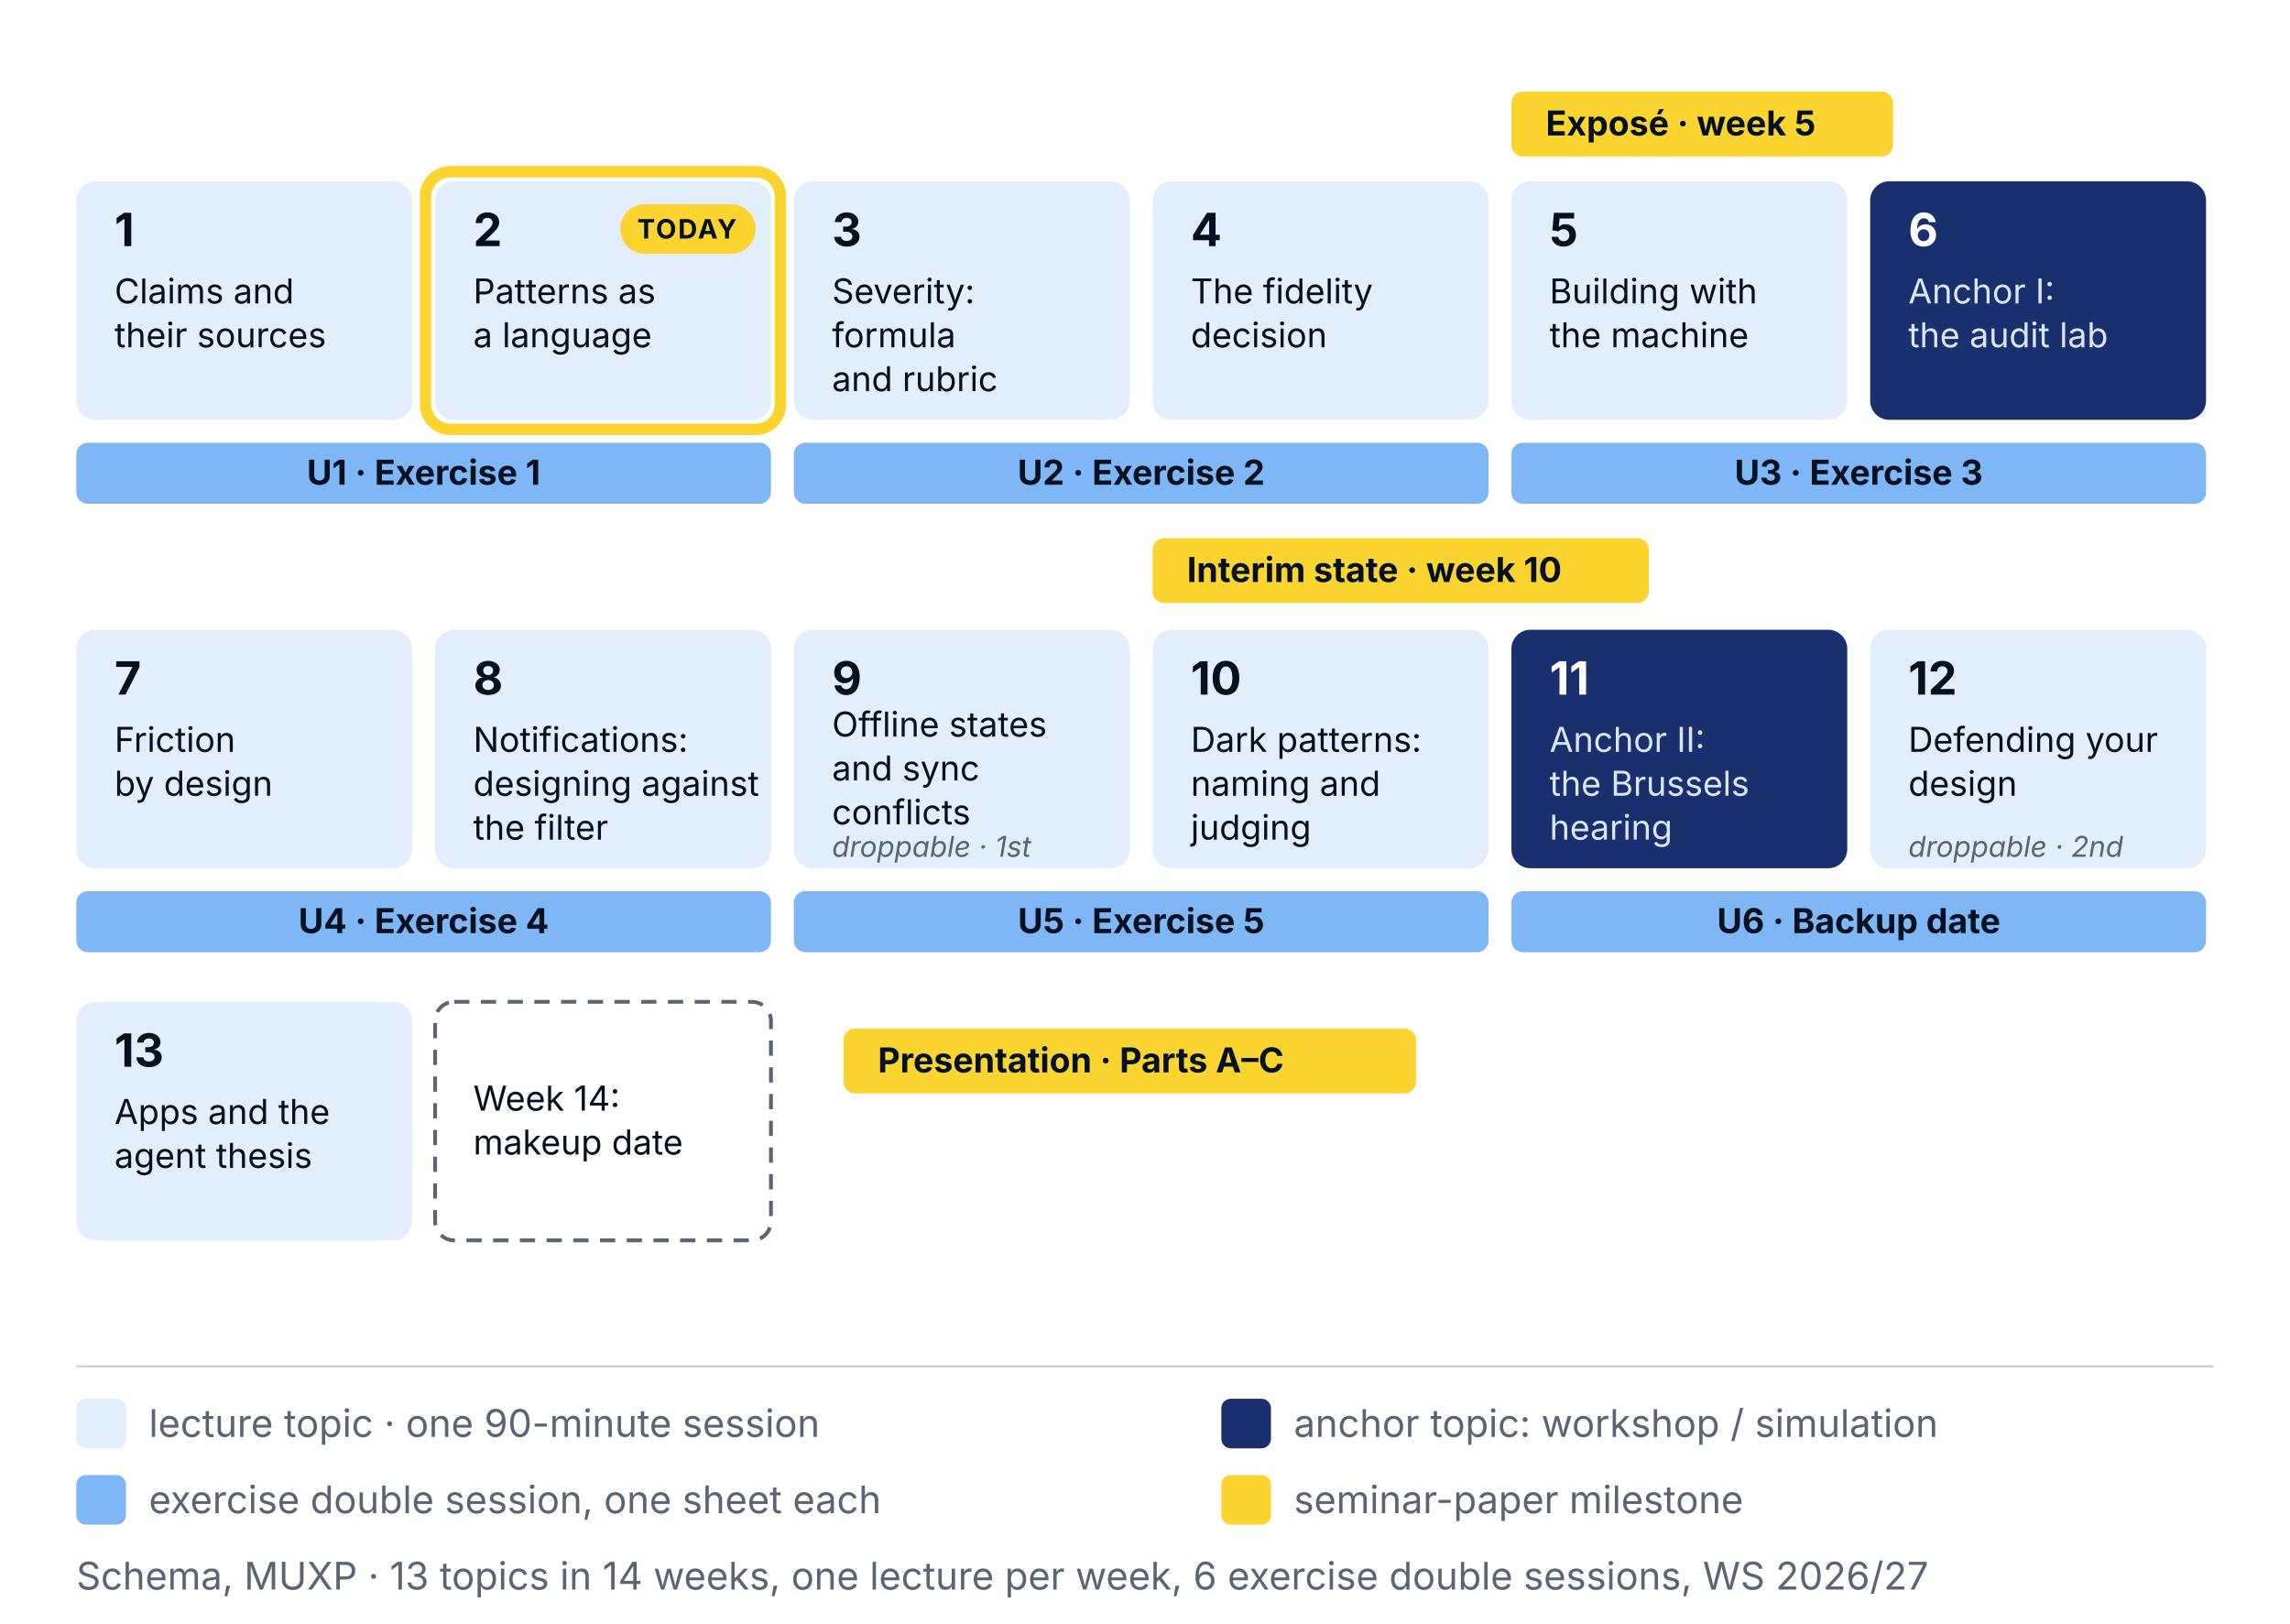
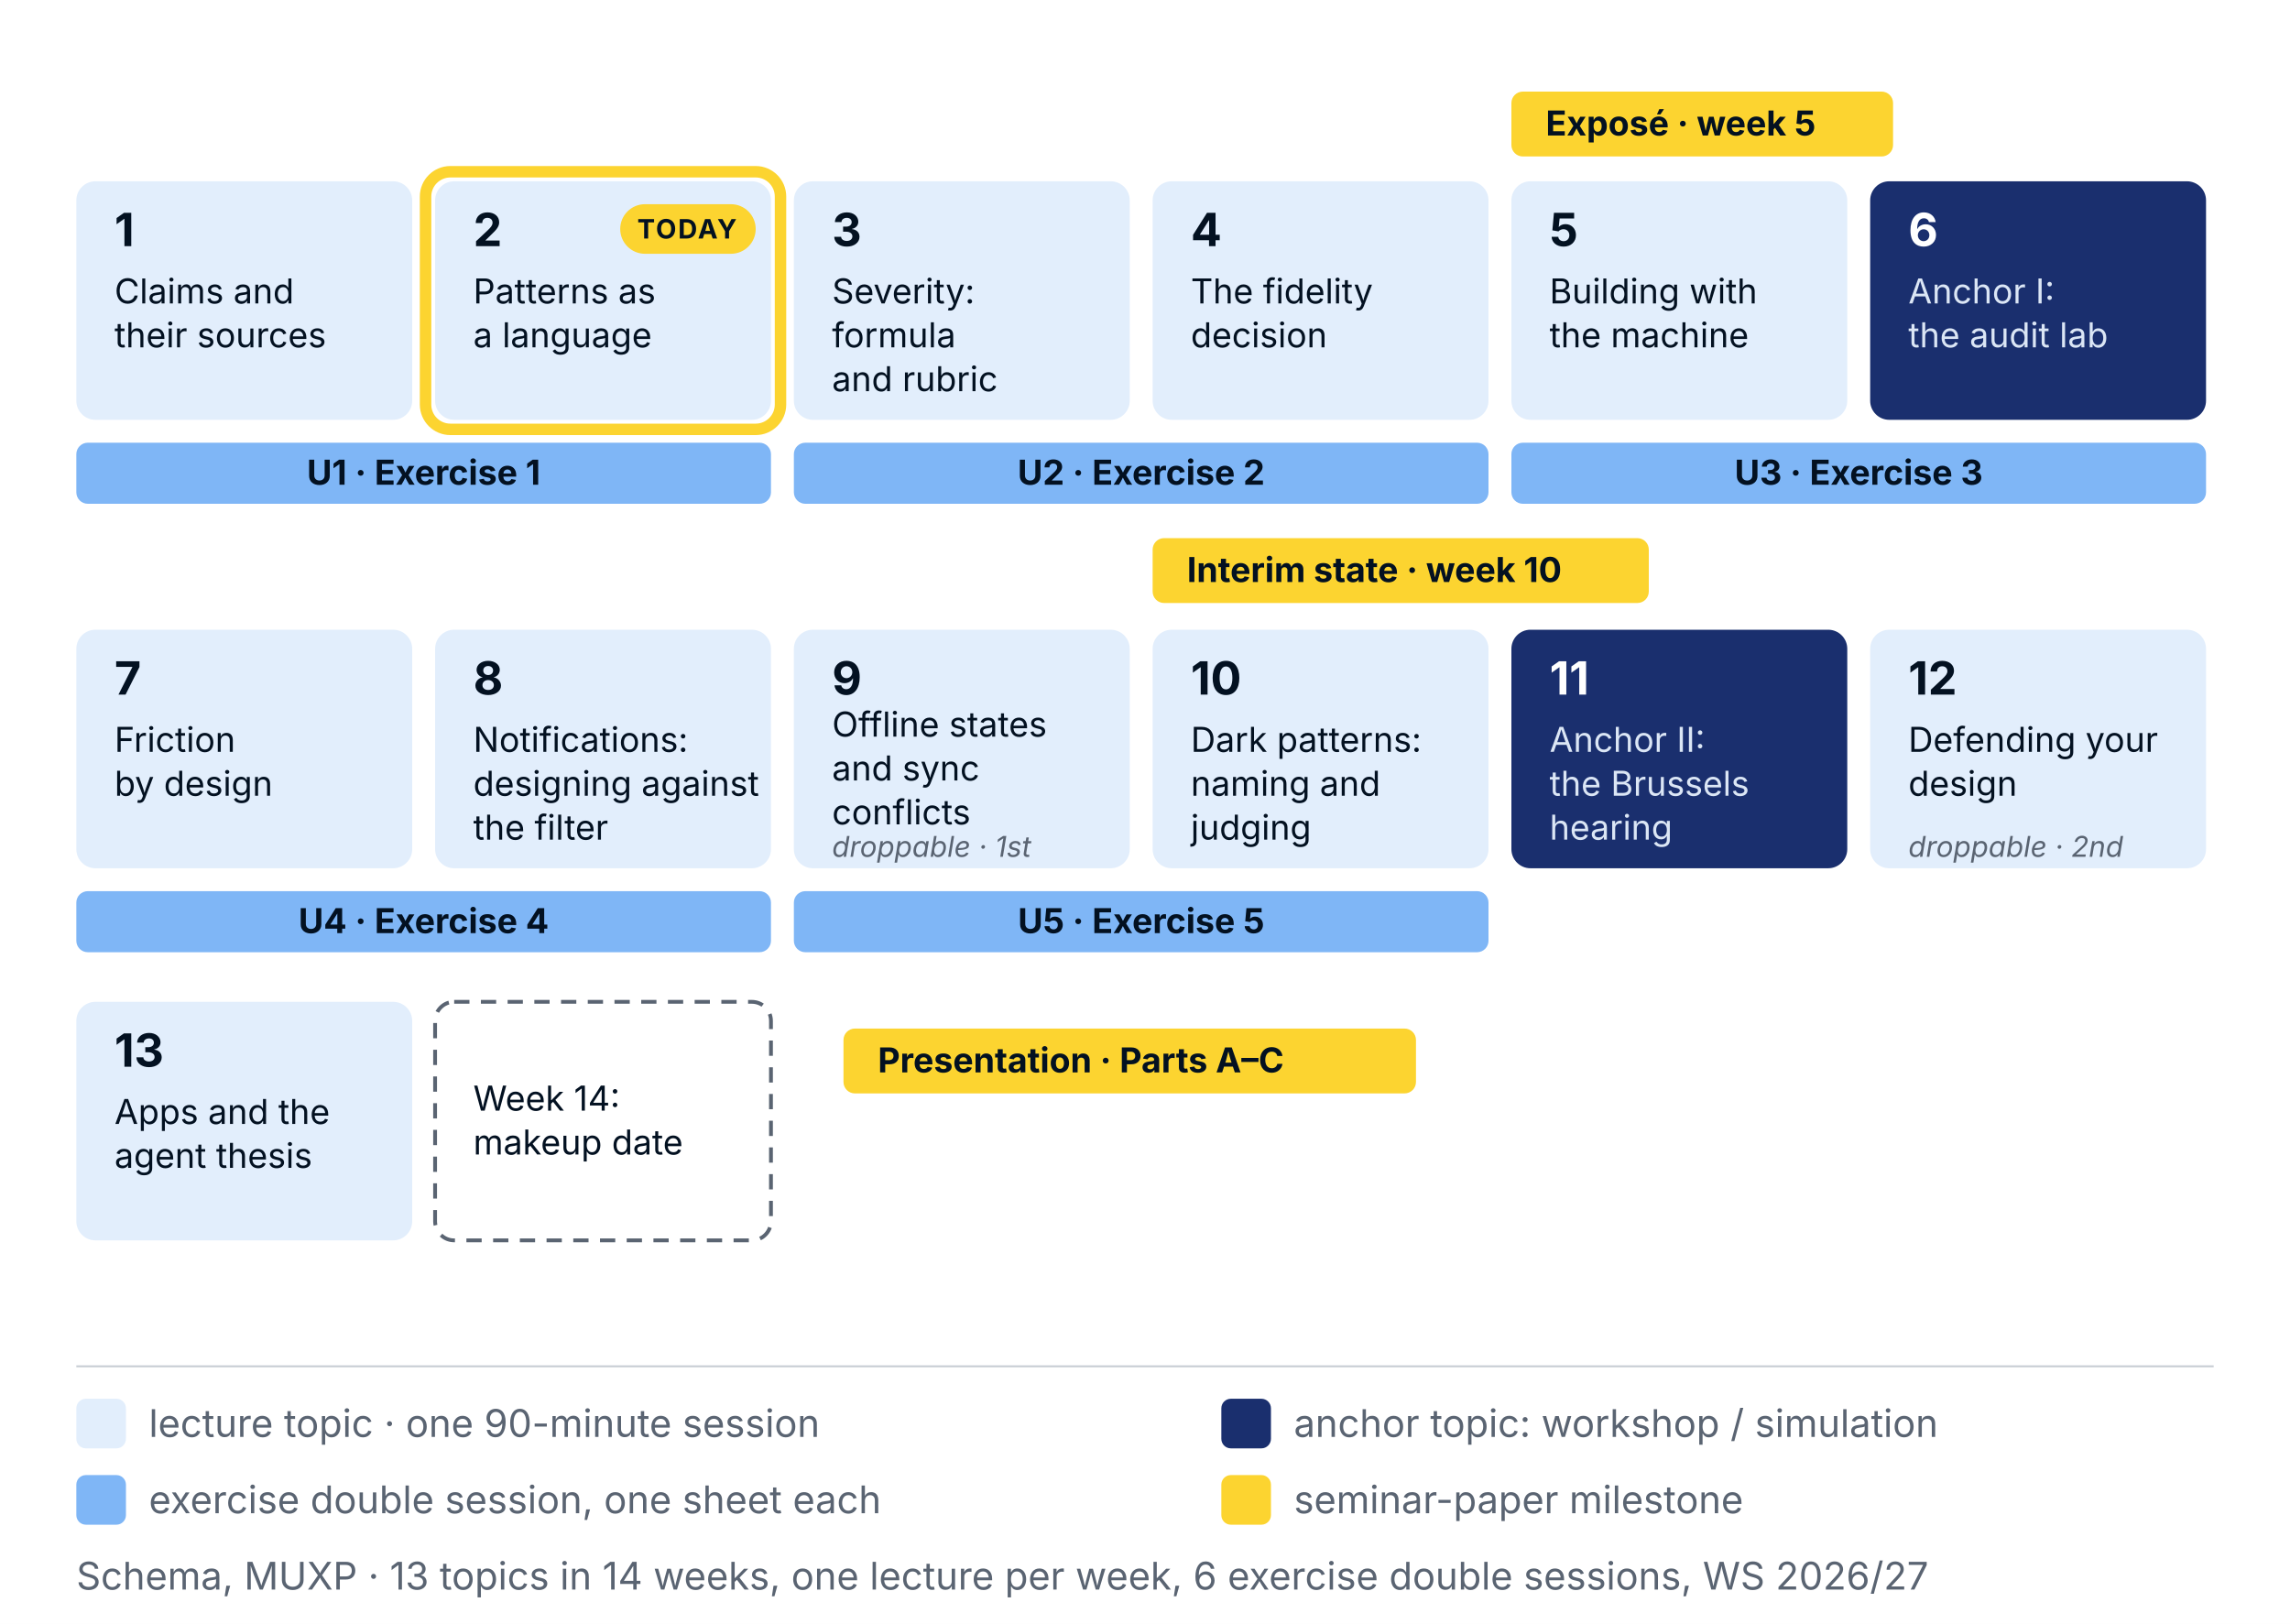
<svg xmlns="http://www.w3.org/2000/svg" viewBox="0 0 1200 851" role="img" aria-labelledby="t d">
  <style>
    text { font-family: Inter, "Neue Haas Unica", Helvetica, Arial, sans-serif; fill: #031121; }
    .num { font-size: 24px; font-weight: 700; }
    .numw { font-size: 24px; font-weight: 700; fill: #ffffff; }
    .tt { font-size: 18px; }
    .ttw { font-size: 18px; fill: #dbe6f5; }
    .utag { font-size: 18px; font-weight: 700; }
    .mtag { font-size: 18px; font-weight: 700; }
    .leg { font-size: 20px; fill: #5a6472; }
    .foot { font-size: 20px; fill: #5a6472; }
    .drop { font-size: 15px; font-style: italic; fill: #5a6472; }
    .chip { font-size: 14px; font-weight: 700; letter-spacing: .06em; fill: #031121; }
  </style>
  <rect width="1200" height="851" fill="#ffffff" />
  <rect x="40" y="95" width="176" height="125" rx="10" fill="#e2eefc" />
  <text class="num" x="60" y="129">1</text>
  <text class="tt" x="60" y="159">Claims and</text>
  <text class="tt" x="60" y="182">their sources</text>
  <rect x="228" y="95" width="176" height="125" rx="10" fill="#e2eefc" />
  <text class="num" x="248" y="129">2</text>
  <text class="tt" x="248" y="159">Patterns as</text>
  <text class="tt" x="248" y="182">a language</text>
  <rect x="223" y="90" width="186" height="135" rx="13" fill="none" stroke="#fcd430" stroke-width="6" />
  <rect x="325" y="107" width="71" height="26" rx="13" fill="#fcd430" />
  <text class="chip" x="360" y="125" text-anchor="middle">TODAY</text>
  <rect x="416" y="95" width="176" height="125" rx="10" fill="#e2eefc" />
  <text class="num" x="436" y="129">3</text>
  <text class="tt" x="436" y="159">Severity:</text>
  <text class="tt" x="436" y="182">formula</text>
  <text class="tt" x="436" y="205">and rubric</text>
  <rect x="604" y="95" width="176" height="125" rx="10" fill="#e2eefc" />
  <text class="num" x="624" y="129">4</text>
  <text class="tt" x="624" y="159">The fidelity</text>
  <text class="tt" x="624" y="182">decision</text>
  <rect x="792" y="95" width="176" height="125" rx="10" fill="#e2eefc" />
  <text class="num" x="812" y="129">5</text>
  <text class="tt" x="812" y="159">Building with</text>
  <text class="tt" x="812" y="182">the machine</text>
  <rect x="980" y="95" width="176" height="125" rx="10" fill="#1a2f6e" />
  <text class="numw" x="1000" y="129">6</text>
  <text class="ttw" x="1000" y="159">Anchor I:</text>
  <text class="ttw" x="1000" y="182">the audit lab</text>
  <rect x="40" y="330" width="176" height="125" rx="10" fill="#e2eefc" />
  <text class="num" x="60" y="364">7</text>
  <text class="tt" x="60" y="394">Friction</text>
  <text class="tt" x="60" y="417">by design</text>
  <rect x="228" y="330" width="176" height="125" rx="10" fill="#e2eefc" />
  <text class="num" x="248" y="364">8</text>
  <text class="tt" x="248" y="394">Notifications:</text>
  <text class="tt" x="248" y="417">designing against</text>
  <text class="tt" x="248" y="440">the filter</text>
  <rect x="416" y="330" width="176" height="125" rx="10" fill="#e2eefc" />
  <text class="num" x="436" y="364">9</text>
  <text class="tt" x="436" y="386">Offline states</text>
  <text class="tt" x="436" y="409">and sync</text>
  <text class="tt" x="436" y="432">conflicts</text>
  <text class="drop" x="436" y="449">droppable · 1st</text>
  <rect x="604" y="330" width="176" height="125" rx="10" fill="#e2eefc" />
  <text class="num" x="624" y="364">10</text>
  <text class="tt" x="624" y="394">Dark patterns:</text>
  <text class="tt" x="624" y="417">naming and</text>
  <text class="tt" x="624" y="440">judging</text>
  <rect x="792" y="330" width="176" height="125" rx="10" fill="#1a2f6e" />
  <text class="numw" x="812" y="364">11</text>
  <text class="ttw" x="812" y="394">Anchor II:</text>
  <text class="ttw" x="812" y="417">the Brussels</text>
  <text class="ttw" x="812" y="440">hearing</text>
  <rect x="980" y="330" width="176" height="125" rx="10" fill="#e2eefc" />
  <text class="num" x="1000" y="364">12</text>
  <text class="tt" x="1000" y="394">Defending your</text>
  <text class="tt" x="1000" y="417">design</text>
  <text class="drop" x="1000" y="449">droppable · 2nd</text>
  <rect x="40" y="525" width="176" height="125" rx="10" fill="#e2eefc" />
  <text class="num" x="60" y="559">13</text>
  <text class="tt" x="60" y="589">Apps and the</text>
  <text class="tt" x="60" y="612">agent thesis</text>
  <rect x="228" y="525" width="176" height="125" rx="10" fill="none" stroke="#5a6472" stroke-width="2" stroke-dasharray="8 6" />
  <text class="tt" x="248" y="582">Week 14:</text>
  <text class="tt" x="248" y="605">makeup date</text>
  <rect x="40" y="232" width="364" height="32" rx="6" fill="#7fb6f6" />
  <text class="utag" x="222" y="254" text-anchor="middle">U1 · Exercise 1</text>
  <rect x="416" y="232" width="364" height="32" rx="6" fill="#7fb6f6" />
  <text class="utag" x="598" y="254" text-anchor="middle">U2 · Exercise 2</text>
  <rect x="792" y="232" width="364" height="32" rx="6" fill="#7fb6f6" />
  <text class="utag" x="974" y="254" text-anchor="middle">U3 · Exercise 3</text>
  <rect x="40" y="467" width="364" height="32" rx="6" fill="#7fb6f6" />
  <text class="utag" x="222" y="489" text-anchor="middle">U4 · Exercise 4</text>
  <rect x="416" y="467" width="364" height="32" rx="6" fill="#7fb6f6" />
  <text class="utag" x="598" y="489" text-anchor="middle">U5 · Exercise 5</text>
-   <rect x="792" y="467" width="364" height="32" rx="6" fill="#7fb6f6" />
-   <text class="utag" x="974" y="489" text-anchor="middle">U6 · Backup date</text>
  <rect x="792" y="48" width="200" height="34" rx="6" fill="#fcd430" />
  <text class="mtag" x="810" y="71">Exposé · week 5</text>
  <rect x="604" y="282" width="260" height="34" rx="6" fill="#fcd430" />
  <text class="mtag" x="622" y="305">Interim state · week 10</text>
  <rect x="442" y="539" width="300" height="34" rx="6" fill="#fcd430" />
  <text class="mtag" x="460" y="562">Presentation · Parts A–C</text>
  <line x1="40" y1="716" x2="1160" y2="716" stroke="#c7cdd4" stroke-width="1" />
  <rect x="40" y="733" width="26" height="26" rx="5" fill="#e2eefc" />
  <text class="leg" x="78" y="753">lecture topic · one 90-minute session</text>
  <rect x="640" y="733" width="26" height="26" rx="5" fill="#1a2f6e" />
  <text class="leg" x="678" y="753">anchor topic: workshop / simulation</text>
  <rect x="40" y="773" width="26" height="26" rx="5" fill="#7fb6f6" />
  <text class="leg" x="78" y="793">exercise double session, one sheet each</text>
  <rect x="640" y="773" width="26" height="26" rx="5" fill="#fcd430" />
  <text class="leg" x="678" y="793">seminar-paper milestone</text>
  <text class="foot" x="40" y="833">Schema, MUXP · 13 topics in 14 weeks, one lecture per week, 6 exercise double sessions, WS 2026/27</text>
</svg>
